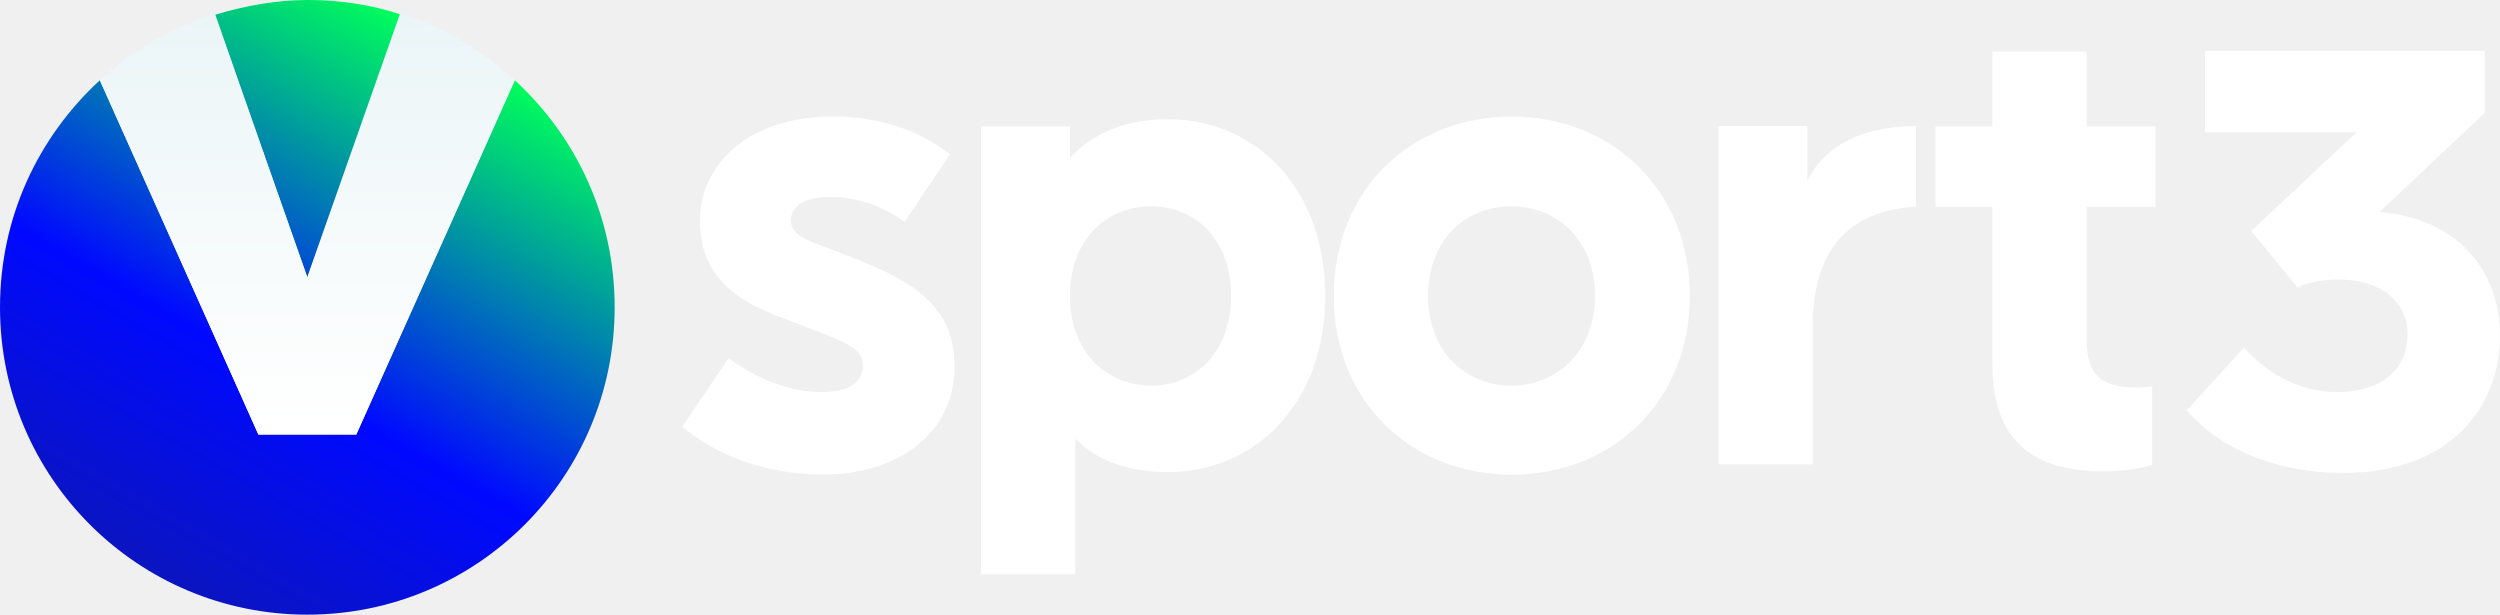
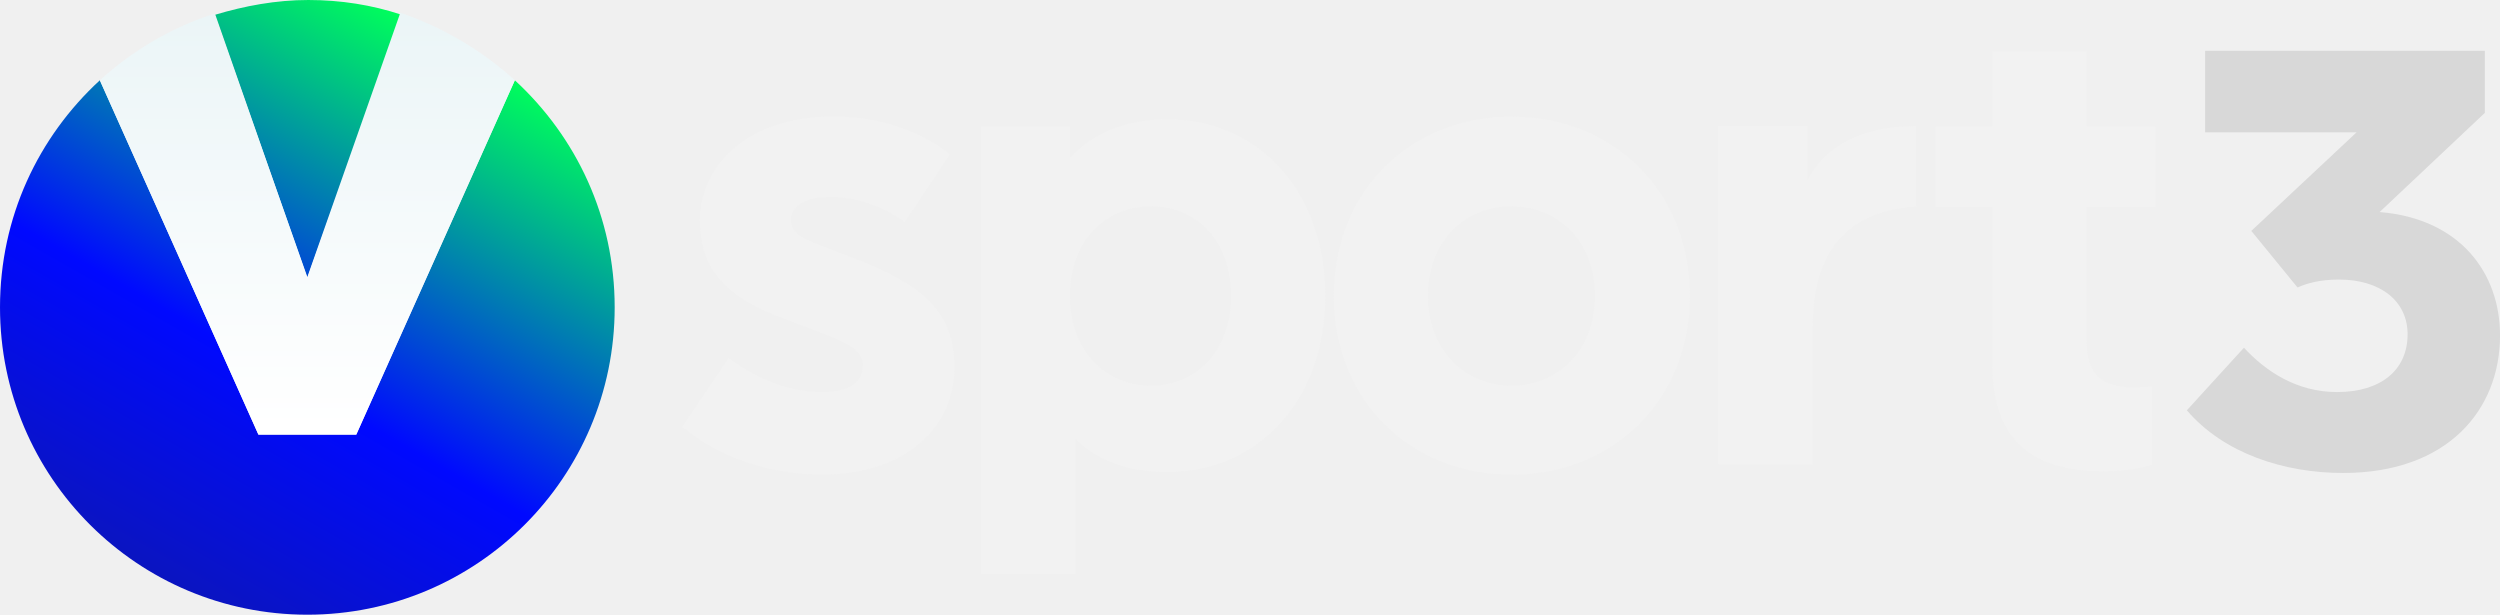
- <svg xmlns="http://www.w3.org/2000/svg" width="800.06" height="196.71" version="1.1" viewBox="0 0 211.69 52.046">
+ <svg xmlns="http://www.w3.org/2000/svg" width="650.74" height="160" version="1.1" viewBox="0 0 172.18 42.334">
  <defs>
-     <linearGradient id="paint0_linear" x1="58.828" x2="192.1" y1="386.87" y2="153.49" gradientUnits="userSpaceOnUse">
+     <linearGradient id="paint0_linear-5" x1="58.828" x2="192.1" y1="386.87" y2="153.49" gradientUnits="userSpaceOnUse">
      <stop stop-color="#16217C" offset="0" />
      <stop stop-color="#16217C" offset=".004" />
      <stop stop-color="#0009FF" offset=".569" />
      <stop stop-color="#00FF5B" offset="1" />
    </linearGradient>
-     <linearGradient id="paint1_linear" x1="91.127" x2="224.4" y1="405.32" y2="171.93" gradientUnits="userSpaceOnUse">
+     <linearGradient id="paint1_linear-6" x1="91.127" x2="224.4" y1="405.32" y2="171.93" gradientUnits="userSpaceOnUse">
      <stop stop-color="#16217C" offset="0" />
      <stop stop-color="#16217C" offset=".004" />
      <stop stop-color="#0009FF" offset=".569" />
      <stop stop-color="#00FF5B" offset="1" />
    </linearGradient>
-     <linearGradient id="paint2_linear" x1="178.09" x2="178.09" y1="162.69" y2="290.89" gradientUnits="userSpaceOnUse">
+     <linearGradient id="paint2_linear-9" x1="178.09" x2="178.09" y1="162.69" y2="290.89" gradientUnits="userSpaceOnUse">
      <stop stop-color="#EBF5F7" offset="0" />
      <stop stop-color="#fff" offset=".997" />
      <stop stop-color="#fff" offset="1" />
    </linearGradient>
  </defs>
-   <g transform="matrix(5.8764 0 0 -5.8764 201.49 17.952)" fill="#fff">
-     <path d="m0 0c1.166-0.096 1.735-0.885 1.735-1.779 0-1.069-0.753-1.981-2.261-1.981-0.85 0-1.718 0.28-2.252 0.903l0.823 0.902c0.307-0.333 0.754-0.639 1.341-0.639 0.64 0 1.017 0.324 1.017 0.832 0 0.482-0.394 0.789-0.99 0.789-0.272 0-0.456-0.052-0.596-0.114l-0.666 0.815 1.516 1.42h-2.182v1.175h4.031v-0.894z" fill="#fff" />
+   <g transform="matrix(4.7797 0 0 -4.7797 163.89 14.603)">
+     <path d="m0 0c1.166-0.096 1.735-0.885 1.735-1.779 0-1.069-0.753-1.981-2.261-1.981-0.85 0-1.718 0.28-2.252 0.903l0.823 0.902c0.307-0.333 0.754-0.639 1.341-0.639 0.64 0 1.017 0.324 1.017 0.832 0 0.482-0.394 0.789-0.99 0.789-0.272 0-0.456-0.052-0.596-0.114l-0.666 0.815 1.516 1.42h-2.182v1.175h4.031v-0.894z" fill="#d8d8d8" />
  </g>
-   <g fill="#fff">
-     <g transform="matrix(5.8764 0 0 -5.8764 80.436 13.074)">
-       <path d="m0 0-0.651-0.972c-0.358 0.255-0.736 0.359-1.066 0.359-0.396 0-0.575-0.142-0.575-0.34 0-0.207 0.226-0.283 0.556-0.406l0.387-0.15c0.896-0.35 1.415-0.727 1.415-1.547 0-0.972-0.82-1.557-1.896-1.557-0.783 0-1.509 0.255-2.028 0.689l0.67 0.99c0.387-0.292 0.868-0.49 1.339-0.49 0.359 0 0.595 0.113 0.595 0.387 0 0.273-0.359 0.367-0.859 0.566l-0.396 0.15c-0.839 0.33-1.094 0.783-1.094 1.378 0 0.726 0.622 1.49 1.924 1.49 0.792 0 1.368-0.292 1.679-0.547" fill="#fff" />
+   <g transform="matrix(.81338 0 0 .81338 28.754 -57.358)" fill="#f2f2f2">
+     <g transform="matrix(5.8763 0 0 -5.8763 45.082 83.594)">
+       <path d="m0 0-0.651-0.972c-0.358 0.255-0.736 0.359-1.066 0.359-0.396 0-0.575-0.142-0.575-0.34 0-0.207 0.226-0.283 0.556-0.406l0.387-0.15c0.896-0.35 1.415-0.727 1.415-1.547 0-0.972-0.82-1.557-1.896-1.557-0.783 0-1.509 0.255-2.028 0.689l0.67 0.99c0.387-0.292 0.868-0.49 1.339-0.49 0.359 0 0.595 0.113 0.595 0.387 0 0.273-0.359 0.367-0.859 0.566l-0.396 0.15c-0.839 0.33-1.094 0.783-1.094 1.378 0 0.726 0.622 1.49 1.924 1.49 0.792 0 1.368-0.292 1.679-0.547" fill="#f2f2f2" />
    </g>
-     <g transform="matrix(5.8764 0 0 -5.8764 104.24 25.062)">
-       <path d="m0 0c0 0.821-0.519 1.292-1.151 1.292-0.641 0-1.17-0.471-1.17-1.292 0-0.811 0.529-1.292 1.17-1.292 0.632 0 1.151 0.481 1.151 1.292m1.358 0c0-1.528-0.99-2.537-2.273-2.537-0.566 0-1.009 0.16-1.33 0.481v-1.953h-1.358v6.452h1.282v-0.453c0.331 0.359 0.812 0.557 1.406 0.557 1.283 0 2.273-1.009 2.273-2.547" fill="#fff" />
+     <g transform="matrix(5.8763 0 0 -5.8763 68.886 95.581)">
+       <path d="m0 0c0 0.821-0.519 1.292-1.151 1.292-0.641 0-1.17-0.471-1.17-1.292 0-0.811 0.529-1.292 1.17-1.292 0.632 0 1.151 0.481 1.151 1.292m1.358 0c0-1.528-0.99-2.537-2.273-2.537-0.566 0-1.009 0.16-1.33 0.481v-1.953h-1.358v6.452h1.282v-0.453c0.331 0.359 0.812 0.557 1.406 0.557 1.283 0 2.273-1.009 2.273-2.547" fill="#f2f2f2" />
    </g>
-     <g transform="matrix(5.8764 0 0 -5.8764 120.92 25.062)">
-       <path d="m0 0c0-0.811 0.557-1.292 1.198-1.292 0.651 0 1.207 0.481 1.207 1.292 0 0.821-0.556 1.292-1.207 1.292-0.641 0-1.198-0.471-1.198-1.292m3.773 0c0-1.528-1.132-2.575-2.566-2.575-1.443 0-2.565 1.047-2.565 2.575 0 1.538 1.122 2.585 2.565 2.585 1.434 0 2.566-1.047 2.566-2.585" fill="#fff" />
+     <g transform="matrix(5.8763 0 0 -5.8763 85.566 95.581)">
+       <path d="m0 0c0-0.811 0.557-1.292 1.198-1.292 0.651 0 1.207 0.481 1.207 1.292 0 0.821-0.556 1.292-1.207 1.292-0.641 0-1.198-0.471-1.198-1.292m3.773 0c0-1.528-1.132-2.575-2.566-2.575-1.443 0-2.565 1.047-2.565 2.575 0 1.538 1.122 2.585 2.565 2.585 1.434 0 2.566-1.047 2.566-2.585" fill="#f2f2f2" />
    </g>
-     <g transform="matrix(5.8764 0 0 -5.8764 162.24 17.482)">
-       <path d="m0 0c-1.01-0.068-1.49-0.657-1.49-1.754v-1.962h-1.358v4.876h1.282v-0.783c0.236 0.453 0.708 0.774 1.566 0.783z" fill="#fff" />
+     <g transform="matrix(5.8763 0 0 -5.8763 126.89 88.002)">
+       <path d="m0 0c-1.01-0.068-1.49-0.657-1.49-1.754v-1.962h-1.358v4.876h1.282v-0.783c0.236 0.453 0.708 0.774 1.566 0.783z" fill="#f2f2f2" />
    </g>
-     <g transform="matrix(5.8764 0 0 -5.8764 176.69 28.823)">
-       <path d="m0 0c0-0.51 0.227-0.679 0.717-0.679 0.075 0 0.179 9e-3 0.226 0.019v-1.132c-0.179-0.057-0.424-0.094-0.698-0.094-1.018 0-1.603 0.433-1.603 1.546v2.264h-0.821v1.16h0.821v1.078h1.358v-1.078h0.991v-1.16h-0.991z" fill="#fff" />
+     <g transform="matrix(5.8763 0 0 -5.8763 141.33 99.342)">
+       <path d="m0 0c0-0.51 0.227-0.679 0.717-0.679 0.075 0 0.179 9e-3 0.226 0.019v-1.132c-0.179-0.057-0.424-0.094-0.698-0.094-1.018 0-1.603 0.433-1.603 1.546v2.264h-0.821v1.16h0.821v1.078h1.358v-1.078h0.991v-1.16h-0.991z" fill="#f2f2f2" />
    </g>
  </g>
-   <g transform="matrix(.27393 0 0 .27393 -22.736 -43.282)">
-     <path d="m178 243.92-28.44-81.386c9.077-2.723 18.758-4.538 28.743-4.538 9.984 0 19.665 1.513 28.742 4.538z" fill="url(#paint0_linear)" />
-     <path d="m273 253c0 52.643-42.659 95-95 95s-95-42.357-95-95c0-27.835 11.799-52.644 30.86-70.191l49.013 109.52h30.254l49.013-109.52c19.061 17.547 30.86 42.356 30.86 70.191z" fill="url(#paint1_linear)" />
-     <path d="m242.14 182.81-49.013 109.52h-30.255l-49.013-109.52c9.984-9.076 22.086-16.337 35.398-20.573l28.743 81.386 28.742-81.688c13.312 4.538 25.414 11.799 35.398 20.875z" fill="url(#paint2_linear)" />
+   <g transform="matrix(.22281 0 0 .22281 -18.493 -35.203)">
+     <path d="m178 243.92-28.44-81.386c9.077-2.723 18.758-4.538 28.743-4.538 9.984 0 19.665 1.513 28.742 4.538z" fill="url(#paint0_linear-5)" />
+     <path d="m273 253c0 52.643-42.659 95-95 95s-95-42.357-95-95c0-27.835 11.799-52.644 30.86-70.191l49.013 109.52h30.254l49.013-109.52c19.061 17.547 30.86 42.356 30.86 70.191z" fill="url(#paint1_linear-6)" />
+     <path d="m242.14 182.81-49.013 109.52h-30.255l-49.013-109.52c9.984-9.076 22.086-16.337 35.398-20.573l28.743 81.386 28.742-81.688c13.312 4.538 25.414 11.799 35.398 20.875z" fill="url(#paint2_linear-9)" />
  </g>
</svg>
